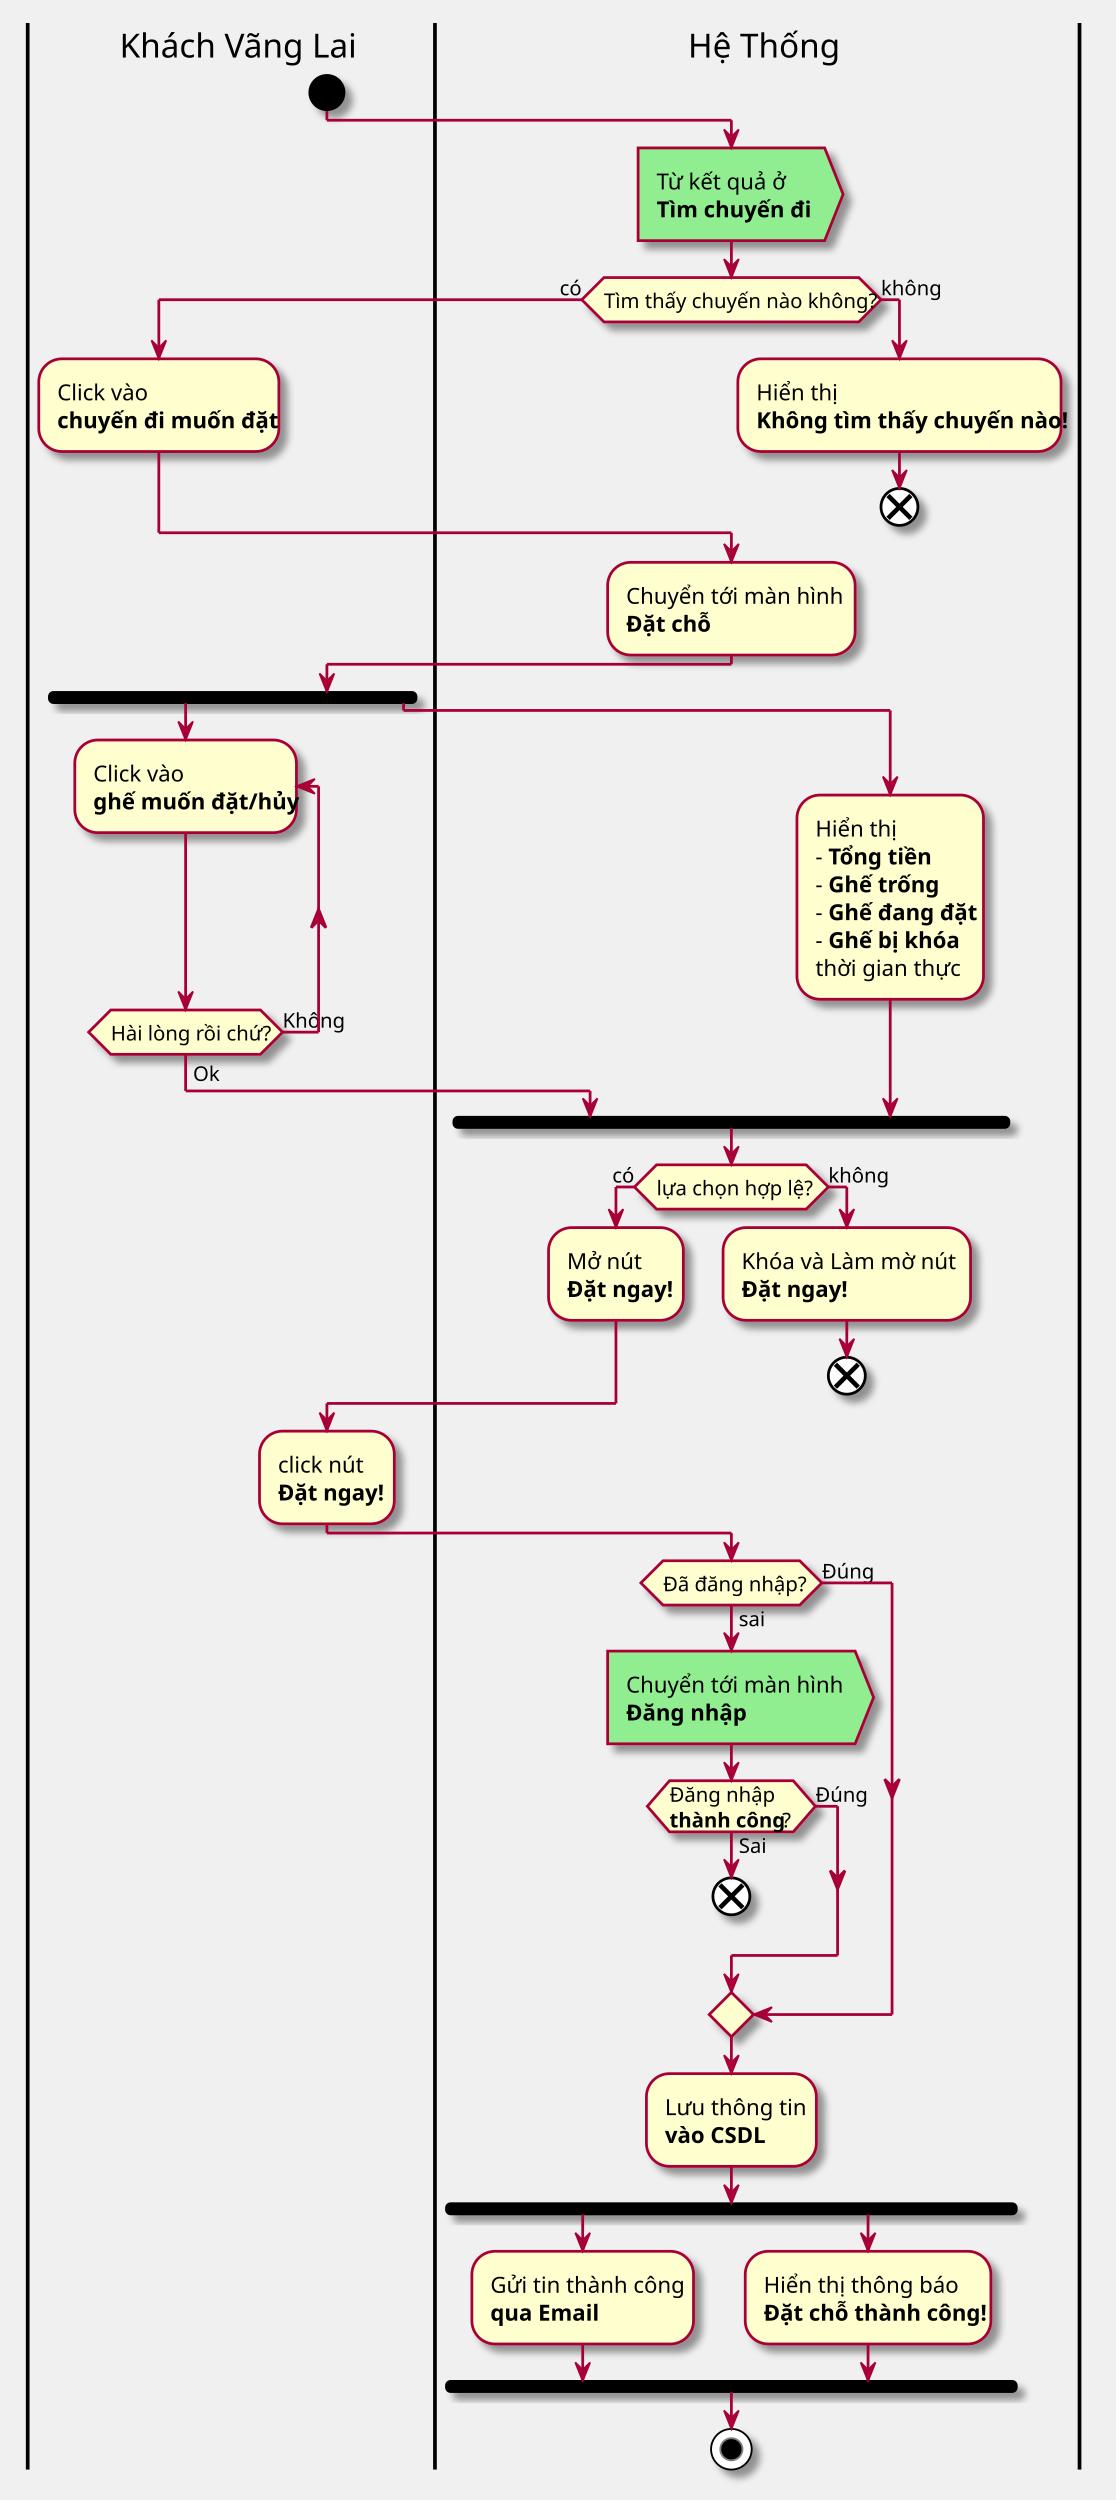
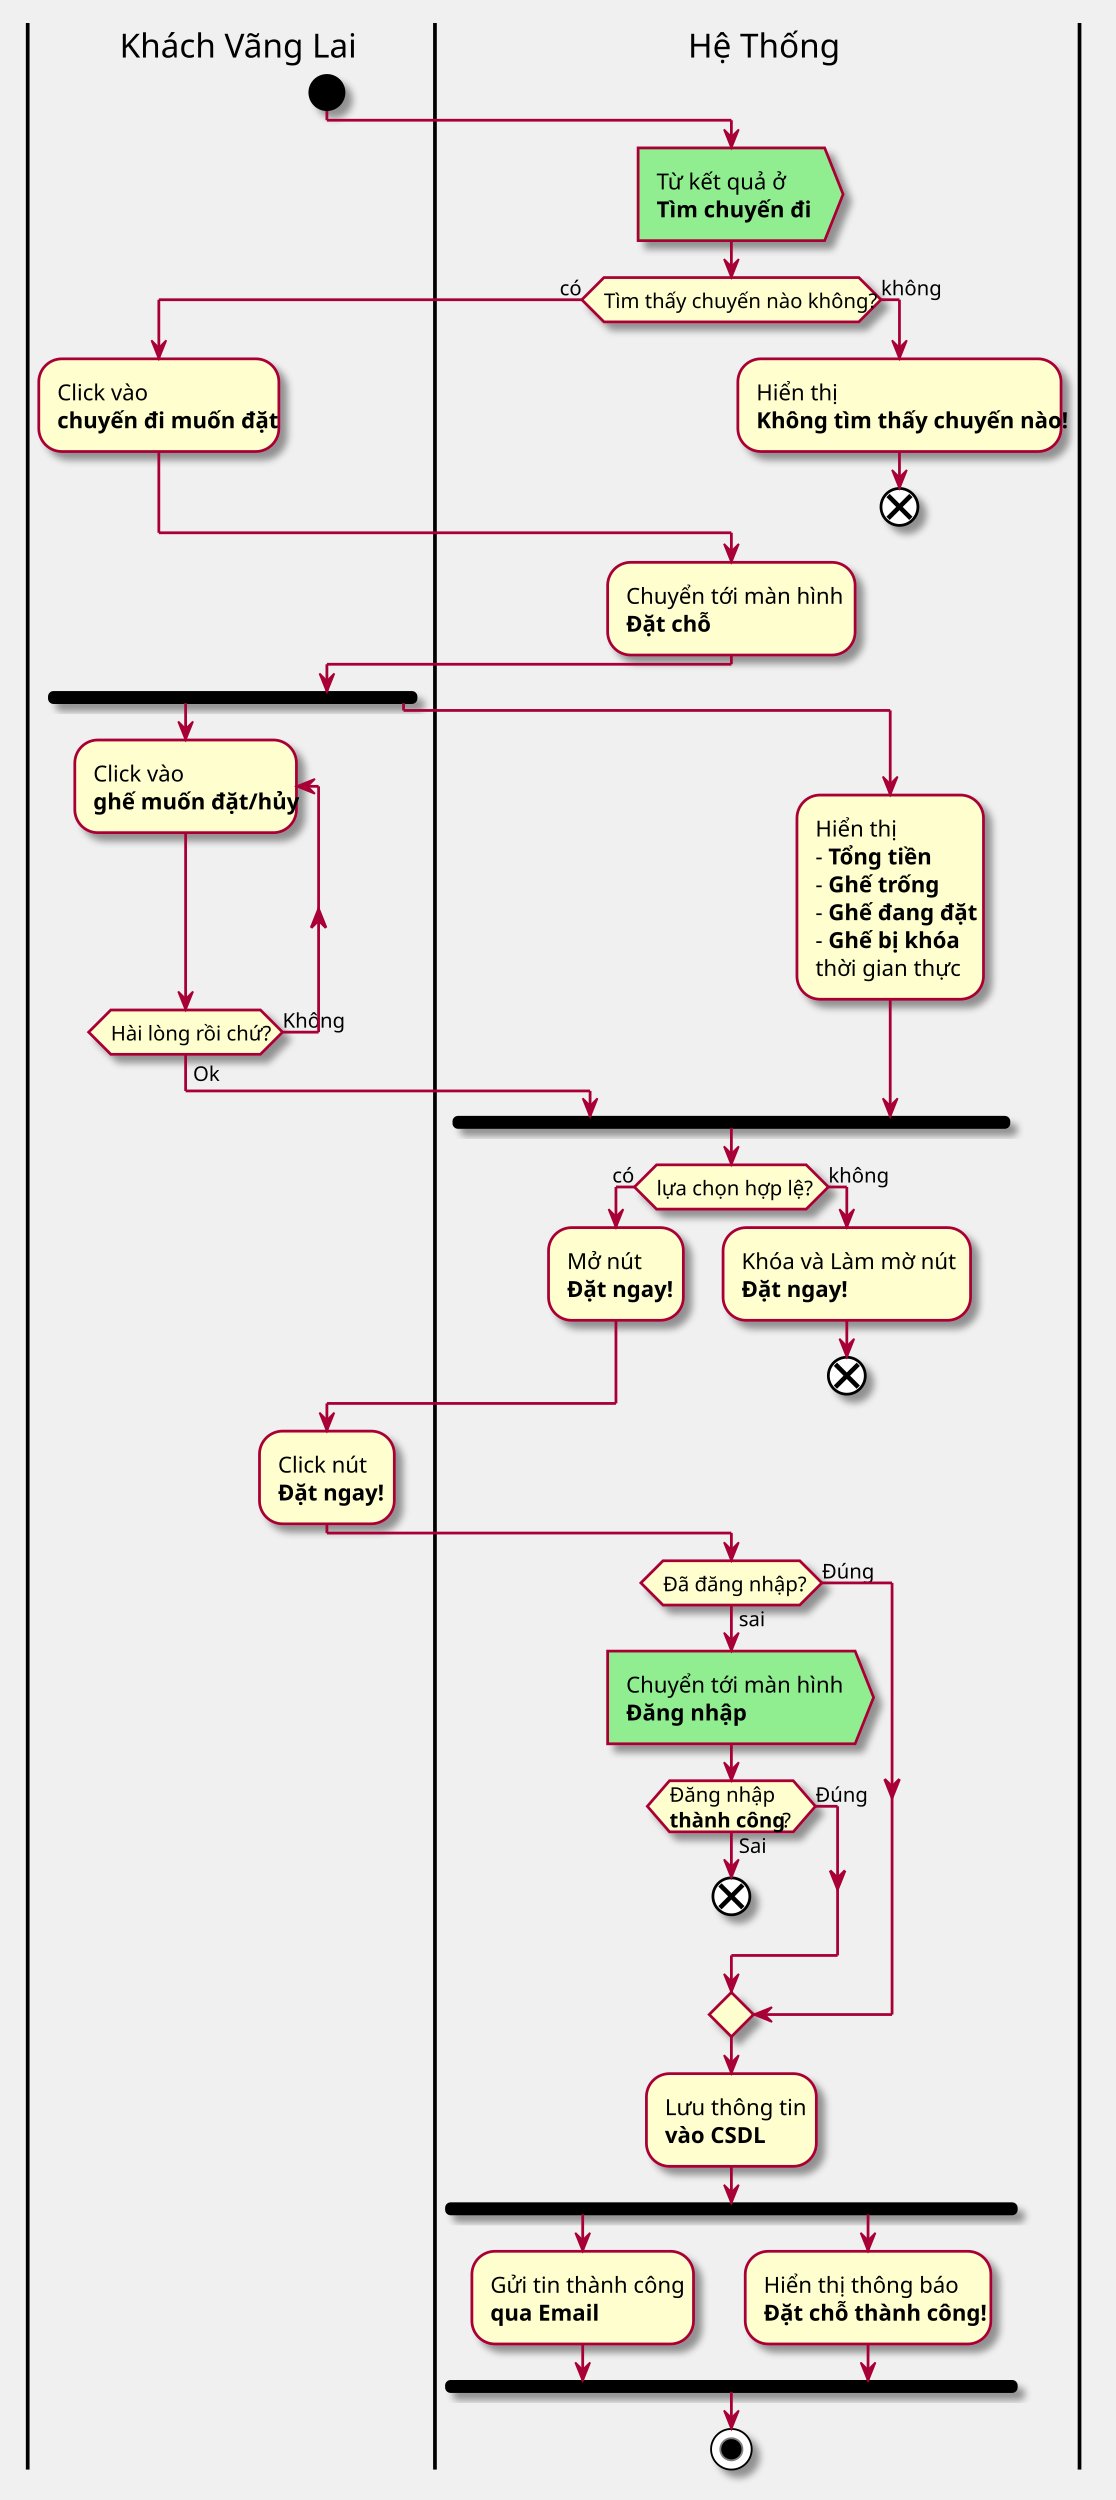
<svg xmlns="http://www.w3.org/2000/svg" contentScriptType="application/ecmascript" contentStyleType="text/css" height="2820.833px" preserveAspectRatio="none" style="width:1258px;height:2820px;" version="1.1" viewBox="0 0 1258 2820" width="1258.333px" zoomAndPan="magnify">
  <defs>
-     <filter height="300%" id="f11hqzxfsz0nr6" width="300%" x="-1" y="-1">
+     <filter height="300%" id="favob0a1ul3tq" width="300%" x="-1" y="-1">
      <feGaussianBlur result="blurOut" stdDeviation="4.167" />
      <feColorMatrix in="blurOut" result="blurOut2" type="matrix" values="0 0 0 0 0 0 0 0 0 0 0 0 0 0 0 0 0 0 .4 0" />
      <feOffset dx="8.333" dy="8.333" in="blurOut2" result="blurOut3" />
      <feBlend in="SourceGraphic" in2="blurOut3" mode="normal" />
    </filter>
  </defs>
  <g>
-     <ellipse cx="368.75" cy="104.366" fill="#000000" filter="url(#f11hqzxfsz0nr6)" rx="20.833" ry="20.833" style="stroke:none;stroke-width:2.083;" />
-     <rect fill="#FEFECE" filter="url(#f11hqzxfsz0nr6)" height="104.557" rx="26.042" ry="26.042" style="stroke:#A80036;stroke-width:3.125;" width="270.833" x="43.75" y="404.757" />
+     <ellipse cx="368.75" cy="104.366" fill="#000000" filter="url(#favob0a1ul3tq)" rx="20.833" ry="20.833" style="stroke:none;stroke-width:2.083;" />
+     <rect fill="#FEFECE" filter="url(#favob0a1ul3tq)" height="104.557" rx="26.042" ry="26.042" style="stroke:#A80036;stroke-width:3.125;" width="270.833" x="43.75" y="404.757" />
    <text fill="#000000" font-family="sans-serif" font-size="25" lengthAdjust="spacing" textLength="102.083" x="64.583" y="451.542">Click vào</text>
    <text fill="#000000" font-family="sans-serif" font-size="25" font-weight="bold" lengthAdjust="spacing" textLength="229.167" x="64.583" y="482.988">chuyến đi muốn đặt</text>
-     <rect fill="#000000" filter="url(#f11hqzxfsz0nr6)" height="12.5" rx="5.208" ry="5.208" style="stroke:#000000;stroke-width:2.083;" width="414.583" x="55.208" y="780.538" />
-     <rect fill="#FEFECE" filter="url(#f11hqzxfsz0nr6)" height="104.557" rx="26.042" ry="26.042" style="stroke:#A80036;stroke-width:3.125;" width="250" x="84.375" y="834.705" />
+     <rect fill="#000000" filter="url(#favob0a1ul3tq)" height="12.5" rx="5.208" ry="5.208" style="stroke:#000000;stroke-width:2.083;" width="414.583" x="55.208" y="780.538" />
+     <rect fill="#FEFECE" filter="url(#favob0a1ul3tq)" height="104.557" rx="26.042" ry="26.042" style="stroke:#A80036;stroke-width:3.125;" width="250" x="84.375" y="834.705" />
    <text fill="#000000" font-family="sans-serif" font-size="25" lengthAdjust="spacing" textLength="102.083" x="105.208" y="881.49">Click vào</text>
    <text fill="#000000" font-family="sans-serif" font-size="25" font-weight="bold" lengthAdjust="spacing" textLength="208.333" x="105.208" y="912.935">ghế muốn đặt/hủy</text>
-     <polygon fill="#FEFECE" filter="url(#f11hqzxfsz0nr6)" points="125,1139.262,293.75,1139.262,318.75,1164.262,293.75,1189.262,125,1189.262,100,1164.262,125,1139.262" style="stroke:#A80036;stroke-width:3.125;" />
+     <polygon fill="#FEFECE" filter="url(#favob0a1ul3tq)" points="125,1139.262,293.75,1139.262,318.75,1164.262,293.75,1189.262,125,1189.262,100,1164.262,125,1139.262" style="stroke:#A80036;stroke-width:3.125;" />
    <text fill="#000000" font-family="sans-serif" font-size="22.917" lengthAdjust="spacing" textLength="168.75" x="125" y="1173.639">Hài lòng rồi chứ?</text>
    <text fill="#000000" font-family="sans-serif" font-size="22.917" lengthAdjust="spacing" textLength="64.583" x="318.75" y="1159.226">Không</text>
-     <rect fill="#FEFECE" filter="url(#f11hqzxfsz0nr6)" height="104.557" rx="26.042" ry="26.042" style="stroke:#A80036;stroke-width:3.125;" width="152.083" x="292.708" y="1614.311" />
-     <text fill="#000000" font-family="sans-serif" font-size="25" lengthAdjust="spacing" textLength="91.667" x="313.542" y="1661.096">click nút</text>
+     <rect fill="#FEFECE" filter="url(#favob0a1ul3tq)" height="104.557" rx="26.042" ry="26.042" style="stroke:#A80036;stroke-width:3.125;" width="152.083" x="292.708" y="1614.311" />
+     <text fill="#000000" font-family="sans-serif" font-size="25" lengthAdjust="spacing" textLength="97.917" x="313.542" y="1661.096">Click nút</text>
    <text fill="#000000" font-family="sans-serif" font-size="25" font-weight="bold" lengthAdjust="spacing" textLength="110.417" x="313.542" y="1692.542">Đặt ngay!</text>
    <line style="stroke:#000000;stroke-width:4.167;" x1="31.25" x2="31.25" y1="25.948" y2="2785.681" />
-     <polygon fill="#90EE90" filter="url(#f11hqzxfsz0nr6)" points="719.792,166.866,930.208,166.866,951.042,219.145,930.208,271.423,719.792,271.423" style="stroke:#A80036;stroke-width:3.125;" />
+     <polygon fill="#90EE90" filter="url(#favob0a1ul3tq)" points="719.792,166.866,930.208,166.866,951.042,219.145,930.208,271.423,719.792,271.423" style="stroke:#A80036;stroke-width:3.125;" />
    <text fill="#000000" font-family="sans-serif" font-size="25" lengthAdjust="spacing" textLength="143.75" x="740.625" y="213.651">Từ kết quả ở</text>
    <text fill="#000000" font-family="sans-serif" font-size="25" font-weight="bold" lengthAdjust="spacing" textLength="162.5" x="740.625" y="245.097">Tìm chuyến đi</text>
    <text fill="#000000" font-family="sans-serif" font-size="25" lengthAdjust="spacing" textLength="0" x="909.375" y="245.097" />
-     <polygon fill="#FEFECE" filter="url(#f11hqzxfsz0nr6)" points="681.25,313.09,968.75,313.09,993.75,338.09,968.75,363.09,681.25,363.09,656.25,338.09,681.25,313.09" style="stroke:#A80036;stroke-width:3.125;" />
+     <polygon fill="#FEFECE" filter="url(#favob0a1ul3tq)" points="681.25,313.09,968.75,313.09,993.75,338.09,968.75,363.09,681.25,363.09,656.25,338.09,681.25,313.09" style="stroke:#A80036;stroke-width:3.125;" />
    <text fill="#000000" font-family="sans-serif" font-size="22.917" lengthAdjust="spacing" textLength="287.5" x="681.25" y="347.467">Tìm thấy chuyến nào không?</text>
    <text fill="#000000" font-family="sans-serif" font-size="22.917" lengthAdjust="spacing" textLength="25" x="631.25" y="333.055">có</text>
    <text fill="#000000" font-family="sans-serif" font-size="22.917" lengthAdjust="spacing" textLength="60.417" x="993.75" y="333.055">không</text>
-     <rect fill="#FEFECE" filter="url(#f11hqzxfsz0nr6)" height="104.557" rx="26.042" ry="26.042" style="stroke:#A80036;stroke-width:3.125;" width="364.583" x="832.292" y="404.757" />
+     <rect fill="#FEFECE" filter="url(#favob0a1ul3tq)" height="104.557" rx="26.042" ry="26.042" style="stroke:#A80036;stroke-width:3.125;" width="364.583" x="832.292" y="404.757" />
    <text fill="#000000" font-family="sans-serif" font-size="25" lengthAdjust="spacing" textLength="87.5" x="853.125" y="451.542">Hiển thị</text>
    <text fill="#000000" font-family="sans-serif" font-size="25" font-weight="bold" lengthAdjust="spacing" textLength="322.917" x="853.125" y="482.988">Không tìm thấy chuyến nào!</text>
-     <ellipse cx="1014.583" cy="571.814" fill="#FFFFFF" filter="url(#f11hqzxfsz0nr6)" rx="20.833" ry="20.833" style="stroke:#000000;stroke-width:3.125;" />
+     <ellipse cx="1014.583" cy="571.814" fill="#FFFFFF" filter="url(#favob0a1ul3tq)" rx="20.833" ry="20.833" style="stroke:#000000;stroke-width:3.125;" />
    <line style="stroke:#000000;stroke-width:5.208;" x1="1001.693" x2="1027.473" y1="558.924" y2="584.704" />
    <line style="stroke:#000000;stroke-width:5.208;" x1="1027.473" x2="1001.693" y1="558.924" y2="584.704" />
-     <rect fill="#FEFECE" filter="url(#f11hqzxfsz0nr6)" height="104.557" rx="26.042" ry="26.042" style="stroke:#A80036;stroke-width:3.125;" width="279.167" x="685.417" y="634.314" />
+     <rect fill="#FEFECE" filter="url(#favob0a1ul3tq)" height="104.557" rx="26.042" ry="26.042" style="stroke:#A80036;stroke-width:3.125;" width="279.167" x="685.417" y="634.314" />
    <text fill="#000000" font-family="sans-serif" font-size="25" lengthAdjust="spacing" textLength="237.5" x="706.25" y="681.099">Chuyển tới màn hình</text>
    <text fill="#000000" font-family="sans-serif" font-size="25" font-weight="bold" lengthAdjust="spacing" textLength="91.667" x="706.25" y="712.545">Đặt chỗ</text>
-     <rect fill="#FEFECE" filter="url(#f11hqzxfsz0nr6)" height="230.339" rx="26.042" ry="26.042" style="stroke:#A80036;stroke-width:3.125;" width="210.417" x="898.958" y="896.814" />
+     <rect fill="#FEFECE" filter="url(#favob0a1ul3tq)" height="230.339" rx="26.042" ry="26.042" style="stroke:#A80036;stroke-width:3.125;" width="210.417" x="898.958" y="896.814" />
    <text fill="#000000" font-family="sans-serif" font-size="25" lengthAdjust="spacing" textLength="87.5" x="919.792" y="943.599">Hiển thị</text>
    <text fill="#000000" font-family="sans-serif" font-size="25" lengthAdjust="spacing" textLength="8.333" x="919.792" y="975.045">-</text>
    <text fill="#000000" font-family="sans-serif" font-size="25" font-weight="bold" lengthAdjust="spacing" textLength="108.333" x="934.375" y="975.045">Tổng tiền</text>
    <text fill="#000000" font-family="sans-serif" font-size="25" lengthAdjust="spacing" textLength="8.333" x="919.792" y="1006.49">-</text>
    <text fill="#000000" font-family="sans-serif" font-size="25" font-weight="bold" lengthAdjust="spacing" textLength="114.583" x="934.375" y="1006.49">Ghế trống</text>
    <text fill="#000000" font-family="sans-serif" font-size="25" lengthAdjust="spacing" textLength="8.333" x="919.792" y="1037.935">-</text>
    <text fill="#000000" font-family="sans-serif" font-size="25" font-weight="bold" lengthAdjust="spacing" textLength="154.167" x="934.375" y="1037.935">Ghế đang đặt</text>
    <text fill="#000000" font-family="sans-serif" font-size="25" lengthAdjust="spacing" textLength="8.333" x="919.792" y="1069.381">-</text>
    <text fill="#000000" font-family="sans-serif" font-size="25" font-weight="bold" lengthAdjust="spacing" textLength="137.5" x="934.375" y="1069.381">Ghế bị khóa</text>
    <text fill="#000000" font-family="sans-serif" font-size="25" lengthAdjust="spacing" textLength="156.25" x="919.792" y="1100.826">thời gian thực</text>
-     <rect fill="#000000" filter="url(#f11hqzxfsz0nr6)" height="12.5" rx="5.208" ry="5.208" style="stroke:#000000;stroke-width:2.083;" width="627.083" x="511.458" y="1259.753" />
-     <polygon fill="#FEFECE" filter="url(#f11hqzxfsz0nr6)" points="740.625,1313.92,909.375,1313.92,934.375,1338.92,909.375,1363.92,740.625,1363.92,715.625,1338.92,740.625,1313.92" style="stroke:#A80036;stroke-width:3.125;" />
+     <rect fill="#000000" filter="url(#favob0a1ul3tq)" height="12.5" rx="5.208" ry="5.208" style="stroke:#000000;stroke-width:2.083;" width="627.083" x="511.458" y="1259.753" />
+     <polygon fill="#FEFECE" filter="url(#favob0a1ul3tq)" points="740.625,1313.92,909.375,1313.92,934.375,1338.92,909.375,1363.92,740.625,1363.92,715.625,1338.92,740.625,1313.92" style="stroke:#A80036;stroke-width:3.125;" />
    <text fill="#000000" font-family="sans-serif" font-size="22.917" lengthAdjust="spacing" textLength="168.75" x="740.625" y="1348.297">lựa chọn hợp lệ?</text>
    <text fill="#000000" font-family="sans-serif" font-size="22.917" lengthAdjust="spacing" textLength="25" x="690.625" y="1333.885">có</text>
    <text fill="#000000" font-family="sans-serif" font-size="22.917" lengthAdjust="spacing" textLength="60.417" x="934.375" y="1333.885">không</text>
-     <rect fill="#FEFECE" filter="url(#f11hqzxfsz0nr6)" height="104.557" rx="26.042" ry="26.042" style="stroke:#A80036;stroke-width:3.125;" width="152.083" x="618.75" y="1384.753" />
+     <rect fill="#FEFECE" filter="url(#favob0a1ul3tq)" height="104.557" rx="26.042" ry="26.042" style="stroke:#A80036;stroke-width:3.125;" width="152.083" x="618.75" y="1384.753" />
    <text fill="#000000" font-family="sans-serif" font-size="25" lengthAdjust="spacing" textLength="77.083" x="639.583" y="1431.539">Mở nút</text>
    <text fill="#000000" font-family="sans-serif" font-size="25" font-weight="bold" lengthAdjust="spacing" textLength="110.417" x="639.583" y="1462.984">Đặt ngay!</text>
-     <rect fill="#FEFECE" filter="url(#f11hqzxfsz0nr6)" height="104.557" rx="26.042" ry="26.042" style="stroke:#A80036;stroke-width:3.125;" width="279.167" x="815.625" y="1384.753" />
+     <rect fill="#FEFECE" filter="url(#favob0a1ul3tq)" height="104.557" rx="26.042" ry="26.042" style="stroke:#A80036;stroke-width:3.125;" width="279.167" x="815.625" y="1384.753" />
    <text fill="#000000" font-family="sans-serif" font-size="25" lengthAdjust="spacing" textLength="237.5" x="836.458" y="1431.539">Khóa và Làm mờ nút</text>
    <text fill="#000000" font-family="sans-serif" font-size="25" font-weight="bold" lengthAdjust="spacing" textLength="110.417" x="836.458" y="1462.984">Đặt ngay!</text>
-     <ellipse cx="955.208" cy="1551.811" fill="#FFFFFF" filter="url(#f11hqzxfsz0nr6)" rx="20.833" ry="20.833" style="stroke:#000000;stroke-width:3.125;" />
+     <ellipse cx="955.208" cy="1551.811" fill="#FFFFFF" filter="url(#favob0a1ul3tq)" rx="20.833" ry="20.833" style="stroke:#000000;stroke-width:3.125;" />
    <line style="stroke:#000000;stroke-width:5.208;" x1="942.318" x2="968.098" y1="1538.921" y2="1564.701" />
    <line style="stroke:#000000;stroke-width:5.208;" x1="968.098" x2="942.318" y1="1538.921" y2="1564.701" />
-     <polygon fill="#90EE90" filter="url(#f11hqzxfsz0nr6)" points="685.417,1862.447,964.583,1862.447,985.417,1914.726,964.583,1967.004,685.417,1967.004" style="stroke:#A80036;stroke-width:3.125;" />
+     <polygon fill="#90EE90" filter="url(#favob0a1ul3tq)" points="685.417,1862.447,964.583,1862.447,985.417,1914.726,964.583,1967.004,685.417,1967.004" style="stroke:#A80036;stroke-width:3.125;" />
    <text fill="#000000" font-family="sans-serif" font-size="25" lengthAdjust="spacing" textLength="237.5" x="706.25" y="1909.233">Chuyển tới màn hình</text>
    <text fill="#000000" font-family="sans-serif" font-size="25" font-weight="bold" lengthAdjust="spacing" textLength="127.083" x="706.25" y="1940.678">Đăng nhập</text>
    <text fill="#000000" font-family="sans-serif" font-size="25" lengthAdjust="spacing" textLength="0" x="839.583" y="1940.678" />
-     <ellipse cx="825" cy="2139.067" fill="#FFFFFF" filter="url(#f11hqzxfsz0nr6)" rx="20.833" ry="20.833" style="stroke:#000000;stroke-width:3.125;" />
+     <ellipse cx="825" cy="2139.067" fill="#FFFFFF" filter="url(#favob0a1ul3tq)" rx="20.833" ry="20.833" style="stroke:#000000;stroke-width:3.125;" />
    <line style="stroke:#000000;stroke-width:5.208;" x1="812.11" x2="837.89" y1="2126.177" y2="2151.956" />
    <line style="stroke:#000000;stroke-width:5.208;" x1="837.89" x2="812.11" y1="2126.177" y2="2151.956" />
-     <polygon fill="#FEFECE" filter="url(#f11hqzxfsz0nr6)" points="755.208,2008.671,894.792,2008.671,919.792,2037.496,894.792,2066.321,755.208,2066.321,730.208,2037.496,755.208,2008.671" style="stroke:#A80036;stroke-width:3.125;" />
+     <polygon fill="#FEFECE" filter="url(#favob0a1ul3tq)" points="755.208,2008.671,894.792,2008.671,919.792,2037.496,894.792,2066.321,755.208,2066.321,730.208,2037.496,755.208,2008.671" style="stroke:#A80036;stroke-width:3.125;" />
    <text fill="#000000" font-family="sans-serif" font-size="22.917" lengthAdjust="spacing" textLength="31.25" x="833.333" y="2090.11">Sai</text>
    <text fill="#000000" font-family="sans-serif" font-size="22.917" lengthAdjust="spacing" textLength="110.417" x="755.208" y="2032.46">Đăng nhập</text>
    <text fill="#000000" font-family="sans-serif" font-size="22.917" font-weight="bold" lengthAdjust="spacing" textLength="127.083" x="755.208" y="2061.285">thành công</text>
    <text fill="#000000" font-family="sans-serif" font-size="22.917" lengthAdjust="spacing" textLength="12.5" x="882.292" y="2061.285">?</text>
    <text fill="#000000" font-family="sans-serif" font-size="22.917" lengthAdjust="spacing" textLength="54.167" x="919.792" y="2032.46">Đúng</text>
-     <polygon fill="#FEFECE" filter="url(#f11hqzxfsz0nr6)" points="747.917,1760.535,902.083,1760.535,927.083,1785.535,902.083,1810.535,747.917,1810.535,722.917,1785.535,747.917,1760.535" style="stroke:#A80036;stroke-width:3.125;" />
+     <polygon fill="#FEFECE" filter="url(#favob0a1ul3tq)" points="747.917,1760.535,902.083,1760.535,927.083,1785.535,902.083,1810.535,747.917,1810.535,722.917,1785.535,747.917,1760.535" style="stroke:#A80036;stroke-width:3.125;" />
    <text fill="#000000" font-family="sans-serif" font-size="22.917" lengthAdjust="spacing" textLength="29.167" x="833.333" y="1834.324">sai</text>
    <text fill="#000000" font-family="sans-serif" font-size="22.917" lengthAdjust="spacing" textLength="154.167" x="747.917" y="1794.912">Đã đăng nhập?</text>
    <text fill="#000000" font-family="sans-serif" font-size="22.917" lengthAdjust="spacing" textLength="54.167" x="927.083" y="1780.499">Đúng</text>
-     <polygon fill="#FEFECE" filter="url(#f11hqzxfsz0nr6)" points="825,2247.4,850,2272.4,825,2297.4,800,2272.4,825,2247.4" style="stroke:#A80036;stroke-width:3.125;" />
-     <rect fill="#FEFECE" filter="url(#f11hqzxfsz0nr6)" height="104.557" rx="26.042" ry="26.042" style="stroke:#A80036;stroke-width:3.125;" width="191.667" x="729.167" y="2339.067" />
+     <polygon fill="#FEFECE" filter="url(#favob0a1ul3tq)" points="825,2247.4,850,2272.4,825,2297.4,800,2272.4,825,2247.4" style="stroke:#A80036;stroke-width:3.125;" />
+     <rect fill="#FEFECE" filter="url(#favob0a1ul3tq)" height="104.557" rx="26.042" ry="26.042" style="stroke:#A80036;stroke-width:3.125;" width="191.667" x="729.167" y="2339.067" />
    <text fill="#000000" font-family="sans-serif" font-size="25" lengthAdjust="spacing" textLength="150" x="750" y="2385.852">Lưu thông tin</text>
    <text fill="#000000" font-family="sans-serif" font-size="25" font-weight="bold" lengthAdjust="spacing" textLength="112.5" x="750" y="2417.297">vào CSDL</text>
-     <rect fill="#000000" filter="url(#f11hqzxfsz0nr6)" height="12.5" rx="5.208" ry="5.208" style="stroke:#000000;stroke-width:2.083;" width="643.75" x="503.125" y="2485.291" />
-     <rect fill="#FEFECE" filter="url(#f11hqzxfsz0nr6)" height="104.557" rx="26.042" ry="26.042" style="stroke:#A80036;stroke-width:3.125;" width="250" x="532.292" y="2539.457" />
+     <rect fill="#000000" filter="url(#favob0a1ul3tq)" height="12.5" rx="5.208" ry="5.208" style="stroke:#000000;stroke-width:2.083;" width="643.75" x="503.125" y="2485.291" />
+     <rect fill="#FEFECE" filter="url(#favob0a1ul3tq)" height="104.557" rx="26.042" ry="26.042" style="stroke:#A80036;stroke-width:3.125;" width="250" x="532.292" y="2539.457" />
    <text fill="#000000" font-family="sans-serif" font-size="25" lengthAdjust="spacing" textLength="208.333" x="553.125" y="2586.243">Gửi tin thành công</text>
    <text fill="#000000" font-family="sans-serif" font-size="25" font-weight="bold" lengthAdjust="spacing" textLength="114.583" x="553.125" y="2617.688">qua Email</text>
-     <rect fill="#FEFECE" filter="url(#f11hqzxfsz0nr6)" height="104.557" rx="26.042" ry="26.042" style="stroke:#A80036;stroke-width:3.125;" width="277.083" x="840.625" y="2539.457" />
+     <rect fill="#FEFECE" filter="url(#favob0a1ul3tq)" height="104.557" rx="26.042" ry="26.042" style="stroke:#A80036;stroke-width:3.125;" width="277.083" x="840.625" y="2539.457" />
    <text fill="#000000" font-family="sans-serif" font-size="25" lengthAdjust="spacing" textLength="208.333" x="861.458" y="2586.243">Hiển thị thông báo</text>
    <text fill="#000000" font-family="sans-serif" font-size="25" font-weight="bold" lengthAdjust="spacing" textLength="235.417" x="861.458" y="2617.688">Đặt chỗ thành công!</text>
-     <rect fill="#000000" filter="url(#f11hqzxfsz0nr6)" height="12.5" rx="5.208" ry="5.208" style="stroke:#000000;stroke-width:2.083;" width="643.75" x="503.125" y="2685.681" />
-     <ellipse cx="825" cy="2762.765" fill="#FFFFFF" filter="url(#f11hqzxfsz0nr6)" rx="22.917" ry="22.917" style="stroke:#000000;stroke-width:2.083;" />
+     <rect fill="#000000" filter="url(#favob0a1ul3tq)" height="12.5" rx="5.208" ry="5.208" style="stroke:#000000;stroke-width:2.083;" width="643.75" x="503.125" y="2685.681" />
+     <ellipse cx="825" cy="2762.765" fill="#FFFFFF" filter="url(#favob0a1ul3tq)" rx="22.917" ry="22.917" style="stroke:#000000;stroke-width:2.083;" />
    <ellipse cx="825" cy="2762.765" fill="#000000" rx="12.5" ry="12.5" style="stroke:#7F7F7F;stroke-width:2.083;" />
    <line style="stroke:#000000;stroke-width:4.167;" x1="490.625" x2="490.625" y1="25.948" y2="2785.681" />
    <line style="stroke:#000000;stroke-width:4.167;" x1="1217.708" x2="1217.708" y1="25.948" y2="2785.681" />
    <line style="stroke:#A80036;stroke-width:3.125;" x1="209.375" x2="209.375" y1="939.262" y2="1139.262" />
    <polygon fill="#A80036" points="201.042,1118.428,209.375,1139.262,217.708,1118.428,209.375,1126.762" style="stroke:#A80036;stroke-width:2.083;" />
    <line style="stroke:#A80036;stroke-width:3.125;" x1="318.75" x2="359.375" y1="1164.262" y2="1164.262" />
    <polygon fill="#A80036" points="351.042,1046.456,359.375,1025.623,367.708,1046.456,359.375,1038.123" style="stroke:#A80036;stroke-width:3.125;" />
    <line style="stroke:#A80036;stroke-width:3.125;" x1="359.375" x2="359.375" y1="886.983" y2="1164.262" />
    <line style="stroke:#A80036;stroke-width:3.125;" x1="359.375" x2="334.375" y1="886.983" y2="886.983" />
    <polygon fill="#A80036" points="355.208,878.65,334.375,886.983,355.208,895.317,346.875,886.983" style="stroke:#A80036;stroke-width:2.083;" />
    <line style="stroke:#A80036;stroke-width:3.125;" x1="209.375" x2="209.375" y1="793.038" y2="834.705" />
    <polygon fill="#A80036" points="201.042,813.871,209.375,834.705,217.708,813.871,209.375,822.205" style="stroke:#A80036;stroke-width:2.083;" />
    <line style="stroke:#A80036;stroke-width:3.125;" x1="1014.583" x2="1014.583" y1="509.314" y2="550.981" />
    <polygon fill="#A80036" points="1006.25,530.147,1014.583,550.981,1022.917,530.147,1014.583,538.481" style="stroke:#A80036;stroke-width:2.083;" />
    <line style="stroke:#A80036;stroke-width:3.125;" x1="993.75" x2="1014.583" y1="338.09" y2="338.09" />
    <line style="stroke:#A80036;stroke-width:3.125;" x1="1014.583" x2="1014.583" y1="338.09" y2="404.757" />
    <polygon fill="#A80036" points="1006.25,383.923,1014.583,404.757,1022.917,383.923,1014.583,392.257" style="stroke:#A80036;stroke-width:2.083;" />
    <line style="stroke:#A80036;stroke-width:3.125;" x1="825" x2="825" y1="271.423" y2="313.09" />
    <polygon fill="#A80036" points="816.667,292.257,825,313.09,833.333,292.257,825,300.59" style="stroke:#A80036;stroke-width:2.083;" />
    <line style="stroke:#A80036;stroke-width:3.125;" x1="179.167" x2="179.167" y1="509.314" y2="600.981" />
    <line style="stroke:#A80036;stroke-width:3.125;" x1="179.167" x2="825" y1="600.981" y2="600.981" />
    <line style="stroke:#A80036;stroke-width:3.125;" x1="825" x2="825" y1="600.981" y2="634.314" />
    <polygon fill="#A80036" points="816.667,613.481,825,634.314,833.333,613.481,825,621.814" style="stroke:#A80036;stroke-width:2.083;" />
    <line style="stroke:#A80036;stroke-width:3.125;" x1="1004.167" x2="1004.167" y1="1127.152" y2="1259.753" />
    <polygon fill="#A80036" points="995.833,1238.92,1004.167,1259.753,1012.5,1238.92,1004.167,1247.253" style="stroke:#A80036;stroke-width:2.083;" />
    <line style="stroke:#A80036;stroke-width:3.125;" x1="955.208" x2="955.208" y1="1489.311" y2="1530.977" />
    <polygon fill="#A80036" points="946.875,1510.144,955.208,1530.977,963.542,1510.144,955.208,1518.477" style="stroke:#A80036;stroke-width:2.083;" />
    <line style="stroke:#A80036;stroke-width:3.125;" x1="715.625" x2="694.792" y1="1338.92" y2="1338.92" />
    <line style="stroke:#A80036;stroke-width:3.125;" x1="694.792" x2="694.792" y1="1338.92" y2="1384.753" />
    <polygon fill="#A80036" points="686.458,1363.92,694.792,1384.753,703.125,1363.92,694.792,1372.253" style="stroke:#A80036;stroke-width:2.083;" />
    <line style="stroke:#A80036;stroke-width:3.125;" x1="934.375" x2="955.208" y1="1338.92" y2="1338.92" />
    <line style="stroke:#A80036;stroke-width:3.125;" x1="955.208" x2="955.208" y1="1338.92" y2="1384.753" />
    <polygon fill="#A80036" points="946.875,1363.92,955.208,1384.753,963.542,1363.92,955.208,1372.253" style="stroke:#A80036;stroke-width:2.083;" />
    <line style="stroke:#A80036;stroke-width:3.125;" x1="694.792" x2="694.792" y1="1489.311" y2="1583.061" />
    <line style="stroke:#A80036;stroke-width:3.125;" x1="694.792" x2="368.75" y1="1583.061" y2="1583.061" />
    <line style="stroke:#A80036;stroke-width:3.125;" x1="368.75" x2="368.75" y1="1583.061" y2="1614.311" />
    <polygon fill="#A80036" points="360.417,1593.477,368.75,1614.311,377.083,1593.477,368.75,1601.811" style="stroke:#A80036;stroke-width:2.083;" />
    <line style="stroke:#A80036;stroke-width:3.125;" x1="825" x2="825" y1="1272.253" y2="1313.92" />
    <polygon fill="#A80036" points="816.667,1293.087,825,1313.92,833.333,1293.087,825,1301.42" style="stroke:#A80036;stroke-width:2.083;" />
    <line style="stroke:#A80036;stroke-width:3.125;" x1="825" x2="825" y1="2066.321" y2="2118.233" />
    <polygon fill="#A80036" points="816.667,2097.4,825,2118.233,833.333,2097.4,825,2105.733" style="stroke:#A80036;stroke-width:2.083;" />
    <line style="stroke:#A80036;stroke-width:3.125;" x1="919.792" x2="944.792" y1="2037.496" y2="2037.496" />
    <polygon fill="#A80036" points="936.458,2110.071,944.792,2130.904,953.125,2110.071,944.792,2118.404" style="stroke:#A80036;stroke-width:3.125;" />
    <line style="stroke:#A80036;stroke-width:3.125;" x1="944.792" x2="944.792" y1="2037.496" y2="2205.733" />
    <line style="stroke:#A80036;stroke-width:3.125;" x1="944.792" x2="825" y1="2205.733" y2="2205.733" />
    <line style="stroke:#A80036;stroke-width:3.125;" x1="825" x2="825" y1="2205.733" y2="2247.4" />
    <polygon fill="#A80036" points="816.667,2226.567,825,2247.4,833.333,2226.567,825,2234.9" style="stroke:#A80036;stroke-width:2.083;" />
    <line style="stroke:#A80036;stroke-width:3.125;" x1="825" x2="825" y1="1967.004" y2="2008.671" />
    <polygon fill="#A80036" points="816.667,1987.838,825,2008.671,833.333,1987.838,825,1996.171" style="stroke:#A80036;stroke-width:2.083;" />
    <line style="stroke:#A80036;stroke-width:3.125;" x1="825" x2="825" y1="1810.535" y2="1862.447" />
    <polygon fill="#A80036" points="816.667,1841.614,825,1862.447,833.333,1841.614,825,1849.947" style="stroke:#A80036;stroke-width:2.083;" />
    <line style="stroke:#A80036;stroke-width:3.125;" x1="927.083" x2="1006.25" y1="1785.535" y2="1785.535" />
    <polygon fill="#A80036" points="997.917,2006.921,1006.25,2027.755,1014.583,2006.921,1006.25,2015.255" style="stroke:#A80036;stroke-width:3.125;" />
    <line style="stroke:#A80036;stroke-width:3.125;" x1="1006.25" x2="1006.25" y1="1785.535" y2="2272.4" />
    <line style="stroke:#A80036;stroke-width:3.125;" x1="1006.25" x2="850" y1="2272.4" y2="2272.4" />
    <polygon fill="#A80036" points="870.833,2264.067,850,2272.4,870.833,2280.733,862.5,2272.4" style="stroke:#A80036;stroke-width:2.083;" />
    <line style="stroke:#A80036;stroke-width:3.125;" x1="825" x2="825" y1="2297.4" y2="2339.067" />
    <polygon fill="#A80036" points="816.667,2318.233,825,2339.067,833.333,2318.233,825,2326.567" style="stroke:#A80036;stroke-width:2.083;" />
    <line style="stroke:#A80036;stroke-width:3.125;" x1="657.292" x2="657.292" y1="2497.791" y2="2539.457" />
    <polygon fill="#A80036" points="648.958,2518.624,657.292,2539.457,665.625,2518.624,657.292,2526.957" style="stroke:#A80036;stroke-width:2.083;" />
    <line style="stroke:#A80036;stroke-width:3.125;" x1="979.167" x2="979.167" y1="2497.791" y2="2539.457" />
    <polygon fill="#A80036" points="970.833,2518.624,979.167,2539.457,987.5,2518.624,979.167,2526.957" style="stroke:#A80036;stroke-width:2.083;" />
    <line style="stroke:#A80036;stroke-width:3.125;" x1="657.292" x2="657.292" y1="2644.015" y2="2685.681" />
    <polygon fill="#A80036" points="648.958,2664.848,657.292,2685.681,665.625,2664.848,657.292,2673.181" style="stroke:#A80036;stroke-width:2.083;" />
    <line style="stroke:#A80036;stroke-width:3.125;" x1="979.167" x2="979.167" y1="2644.015" y2="2685.681" />
    <polygon fill="#A80036" points="970.833,2664.848,979.167,2685.681,987.5,2664.848,979.167,2673.181" style="stroke:#A80036;stroke-width:2.083;" />
    <line style="stroke:#A80036;stroke-width:3.125;" x1="825" x2="825" y1="2443.624" y2="2485.291" />
    <polygon fill="#A80036" points="816.667,2464.457,825,2485.291,833.333,2464.457,825,2472.791" style="stroke:#A80036;stroke-width:2.083;" />
    <line style="stroke:#A80036;stroke-width:3.125;" x1="825" x2="825" y1="2698.181" y2="2739.848" />
    <polygon fill="#A80036" points="816.667,2719.015,825,2739.848,833.333,2719.015,825,2727.348" style="stroke:#A80036;stroke-width:2.083;" />
    <line style="stroke:#A80036;stroke-width:3.125;" x1="368.75" x2="368.75" y1="125.199" y2="135.616" />
    <line style="stroke:#A80036;stroke-width:3.125;" x1="368.75" x2="825" y1="135.616" y2="135.616" />
    <line style="stroke:#A80036;stroke-width:3.125;" x1="825" x2="825" y1="135.616" y2="166.866" />
    <polygon fill="#A80036" points="816.667,146.033,825,166.866,833.333,146.033,825,154.366" style="stroke:#A80036;stroke-width:2.083;" />
    <line style="stroke:#A80036;stroke-width:3.125;" x1="656.25" x2="179.167" y1="338.09" y2="338.09" />
    <line style="stroke:#A80036;stroke-width:3.125;" x1="179.167" x2="179.167" y1="338.09" y2="404.757" />
    <polygon fill="#A80036" points="170.833,383.923,179.167,404.757,187.5,383.923,179.167,392.257" style="stroke:#A80036;stroke-width:2.083;" />
    <line style="stroke:#A80036;stroke-width:3.125;" x1="455.208" x2="455.208" y1="793.038" y2="801.371" />
    <line style="stroke:#A80036;stroke-width:3.125;" x1="455.208" x2="1004.167" y1="801.371" y2="801.371" />
    <line style="stroke:#A80036;stroke-width:3.125;" x1="1004.167" x2="1004.167" y1="801.371" y2="896.814" />
    <polygon fill="#A80036" points="995.833,875.981,1004.167,896.814,1012.5,875.981,1004.167,884.314" style="stroke:#A80036;stroke-width:2.083;" />
    <line style="stroke:#A80036;stroke-width:3.125;" x1="209.375" x2="209.375" y1="1189.262" y2="1230.587" />
    <line style="stroke:#A80036;stroke-width:3.125;" x1="209.375" x2="665.625" y1="1230.587" y2="1230.587" />
    <line style="stroke:#A80036;stroke-width:3.125;" x1="665.625" x2="665.625" y1="1230.587" y2="1259.753" />
    <polygon fill="#A80036" points="657.292,1238.92,665.625,1259.753,673.958,1238.92,665.625,1247.253" style="stroke:#A80036;stroke-width:2.083;" />
    <text fill="#000000" font-family="sans-serif" font-size="22.917" lengthAdjust="spacing" textLength="27.083" x="217.708" y="1219.301">Ok</text>
    <line style="stroke:#A80036;stroke-width:3.125;" x1="825" x2="825" y1="738.871" y2="749.288" />
    <line style="stroke:#A80036;stroke-width:3.125;" x1="825" x2="368.75" y1="749.288" y2="749.288" />
    <line style="stroke:#A80036;stroke-width:3.125;" x1="368.75" x2="368.75" y1="749.288" y2="780.538" />
    <polygon fill="#A80036" points="360.417,759.705,368.75,780.538,377.083,759.705,368.75,768.038" style="stroke:#A80036;stroke-width:2.083;" />
    <line style="stroke:#A80036;stroke-width:3.125;" x1="368.75" x2="368.75" y1="1718.868" y2="1729.285" />
    <line style="stroke:#A80036;stroke-width:3.125;" x1="368.75" x2="825" y1="1729.285" y2="1729.285" />
    <line style="stroke:#A80036;stroke-width:3.125;" x1="825" x2="825" y1="1729.285" y2="1760.535" />
    <polygon fill="#A80036" points="816.667,1739.701,825,1760.535,833.333,1739.701,825,1748.035" style="stroke:#A80036;stroke-width:2.083;" />
    <text fill="#000000" font-family="sans-serif" font-size="37.5" lengthAdjust="spacing" textLength="262.5" x="134.896" y="64.876">Khách Vãng Lai</text>
    <text fill="#000000" font-family="sans-serif" font-size="37.5" lengthAdjust="spacing" textLength="166.667" x="776.042" y="64.876">Hệ Thống</text>
  </g>
</svg>
